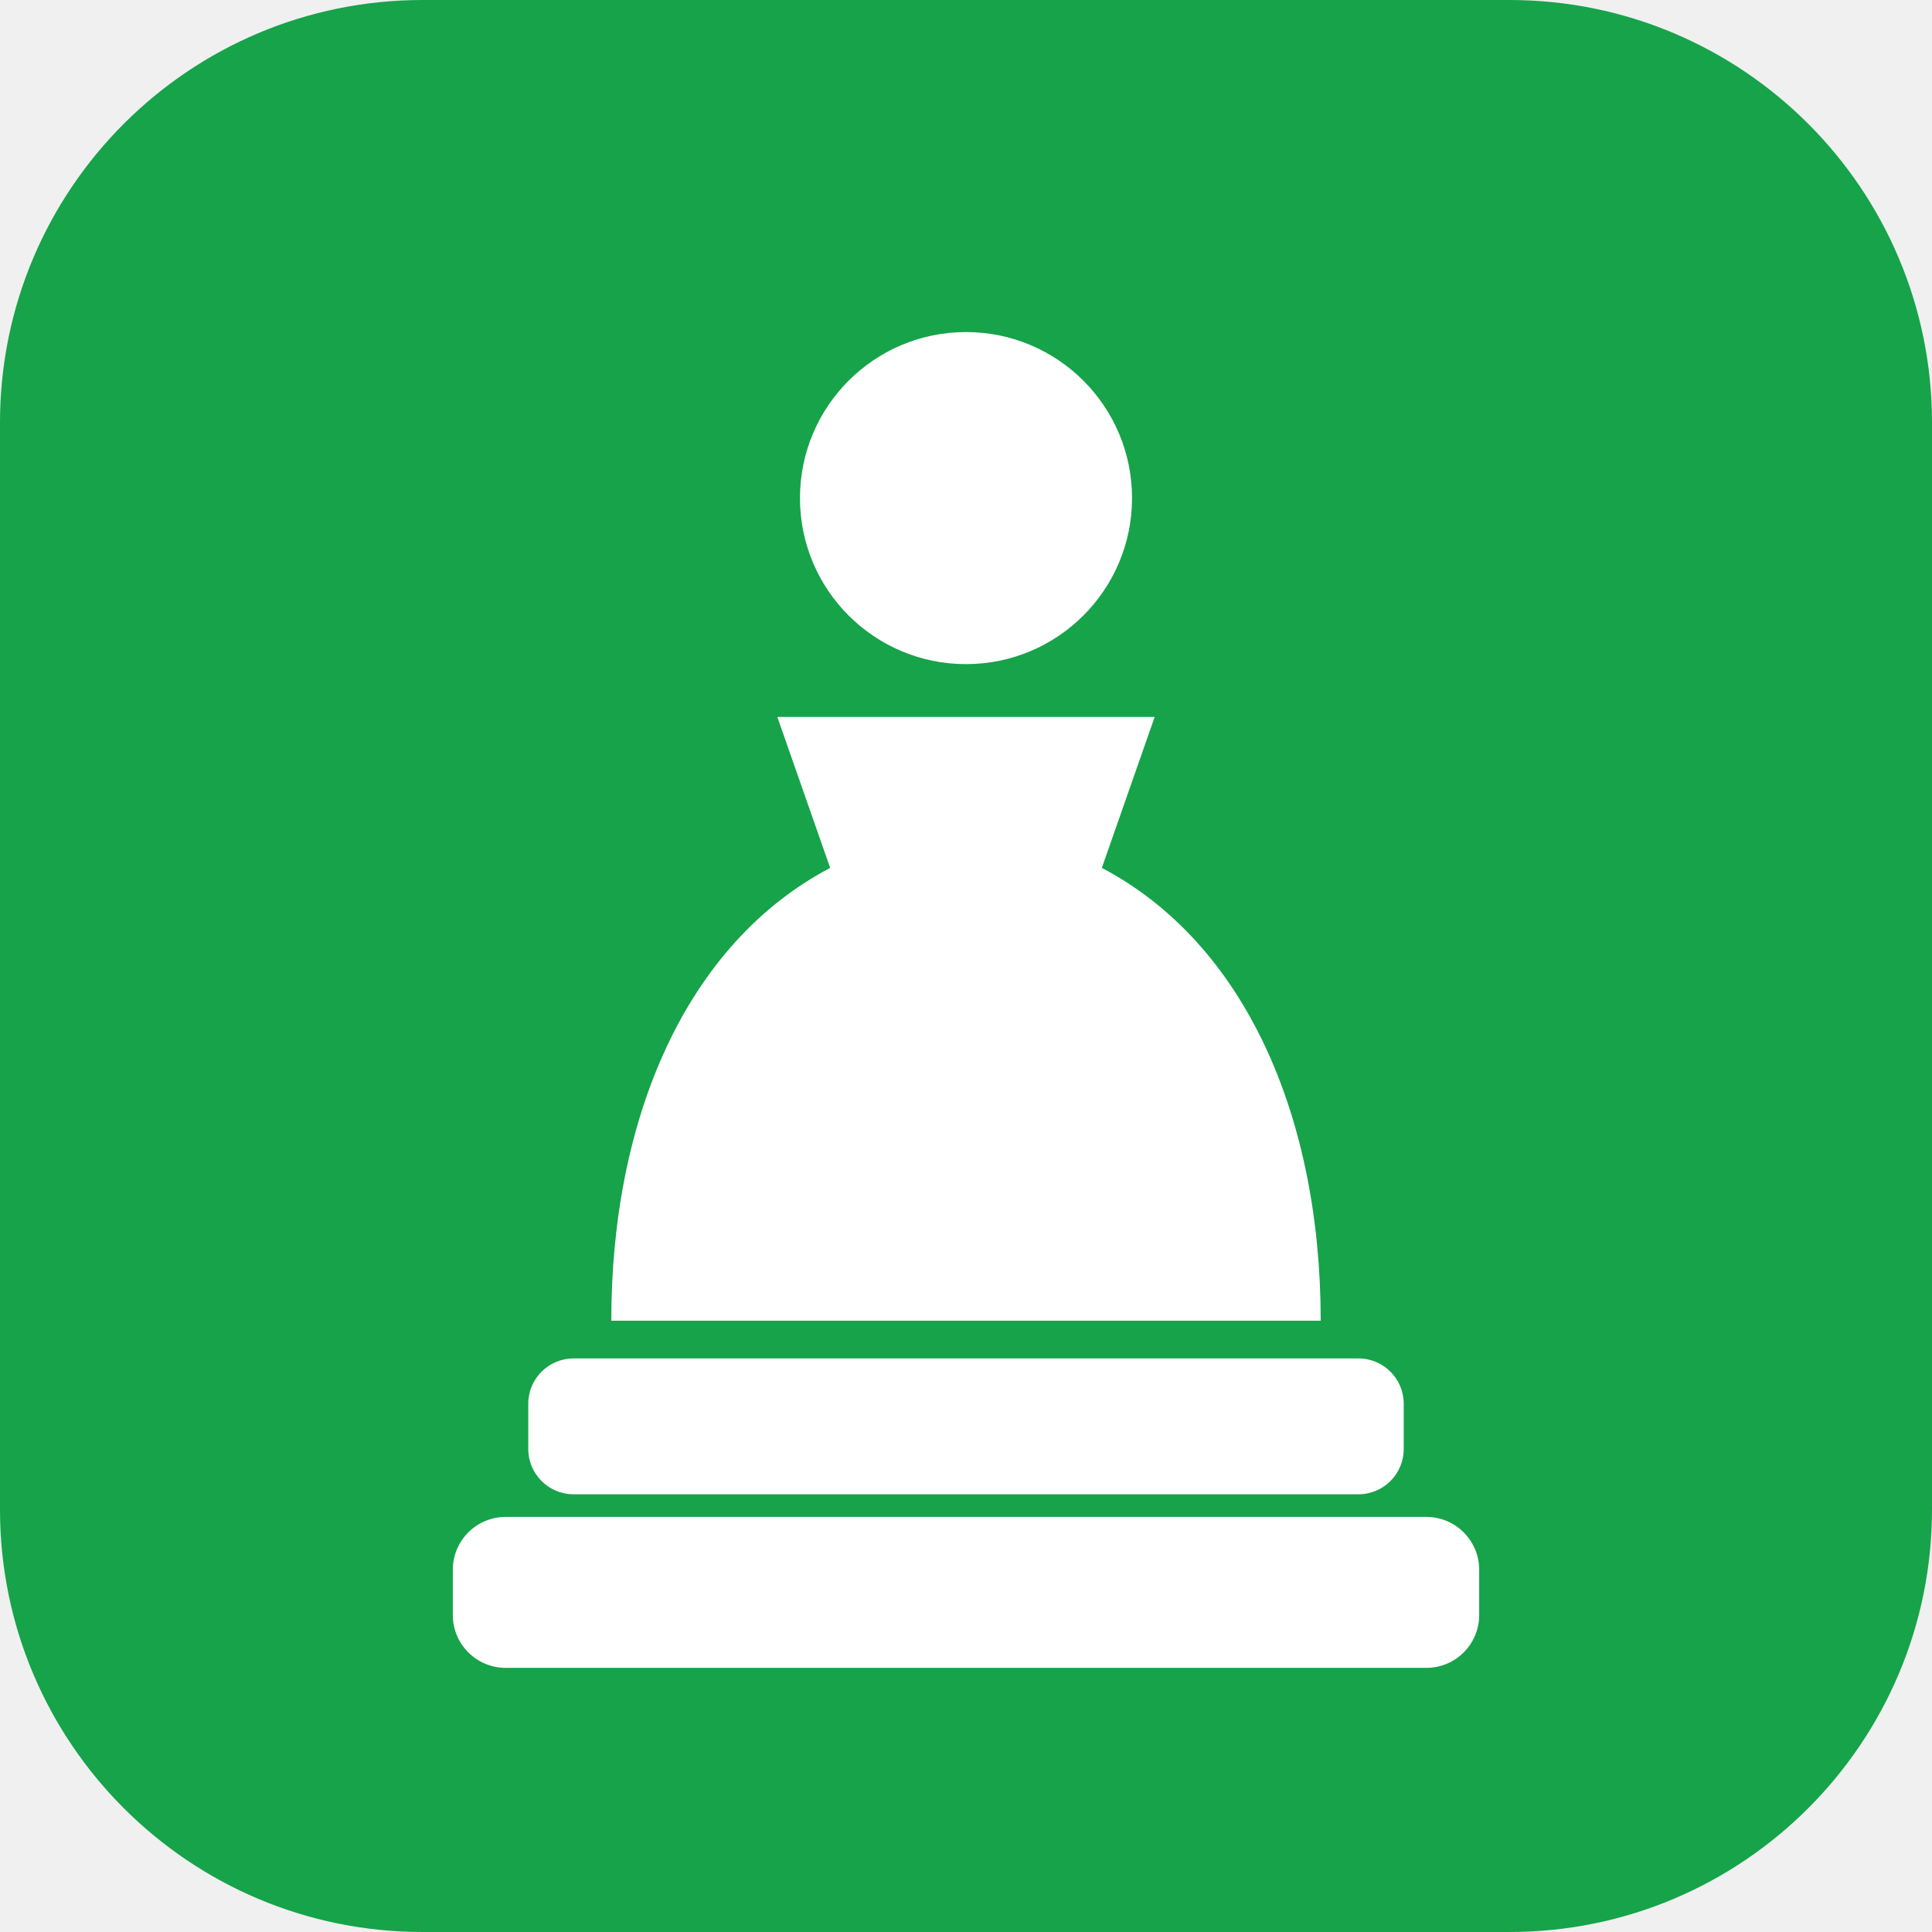
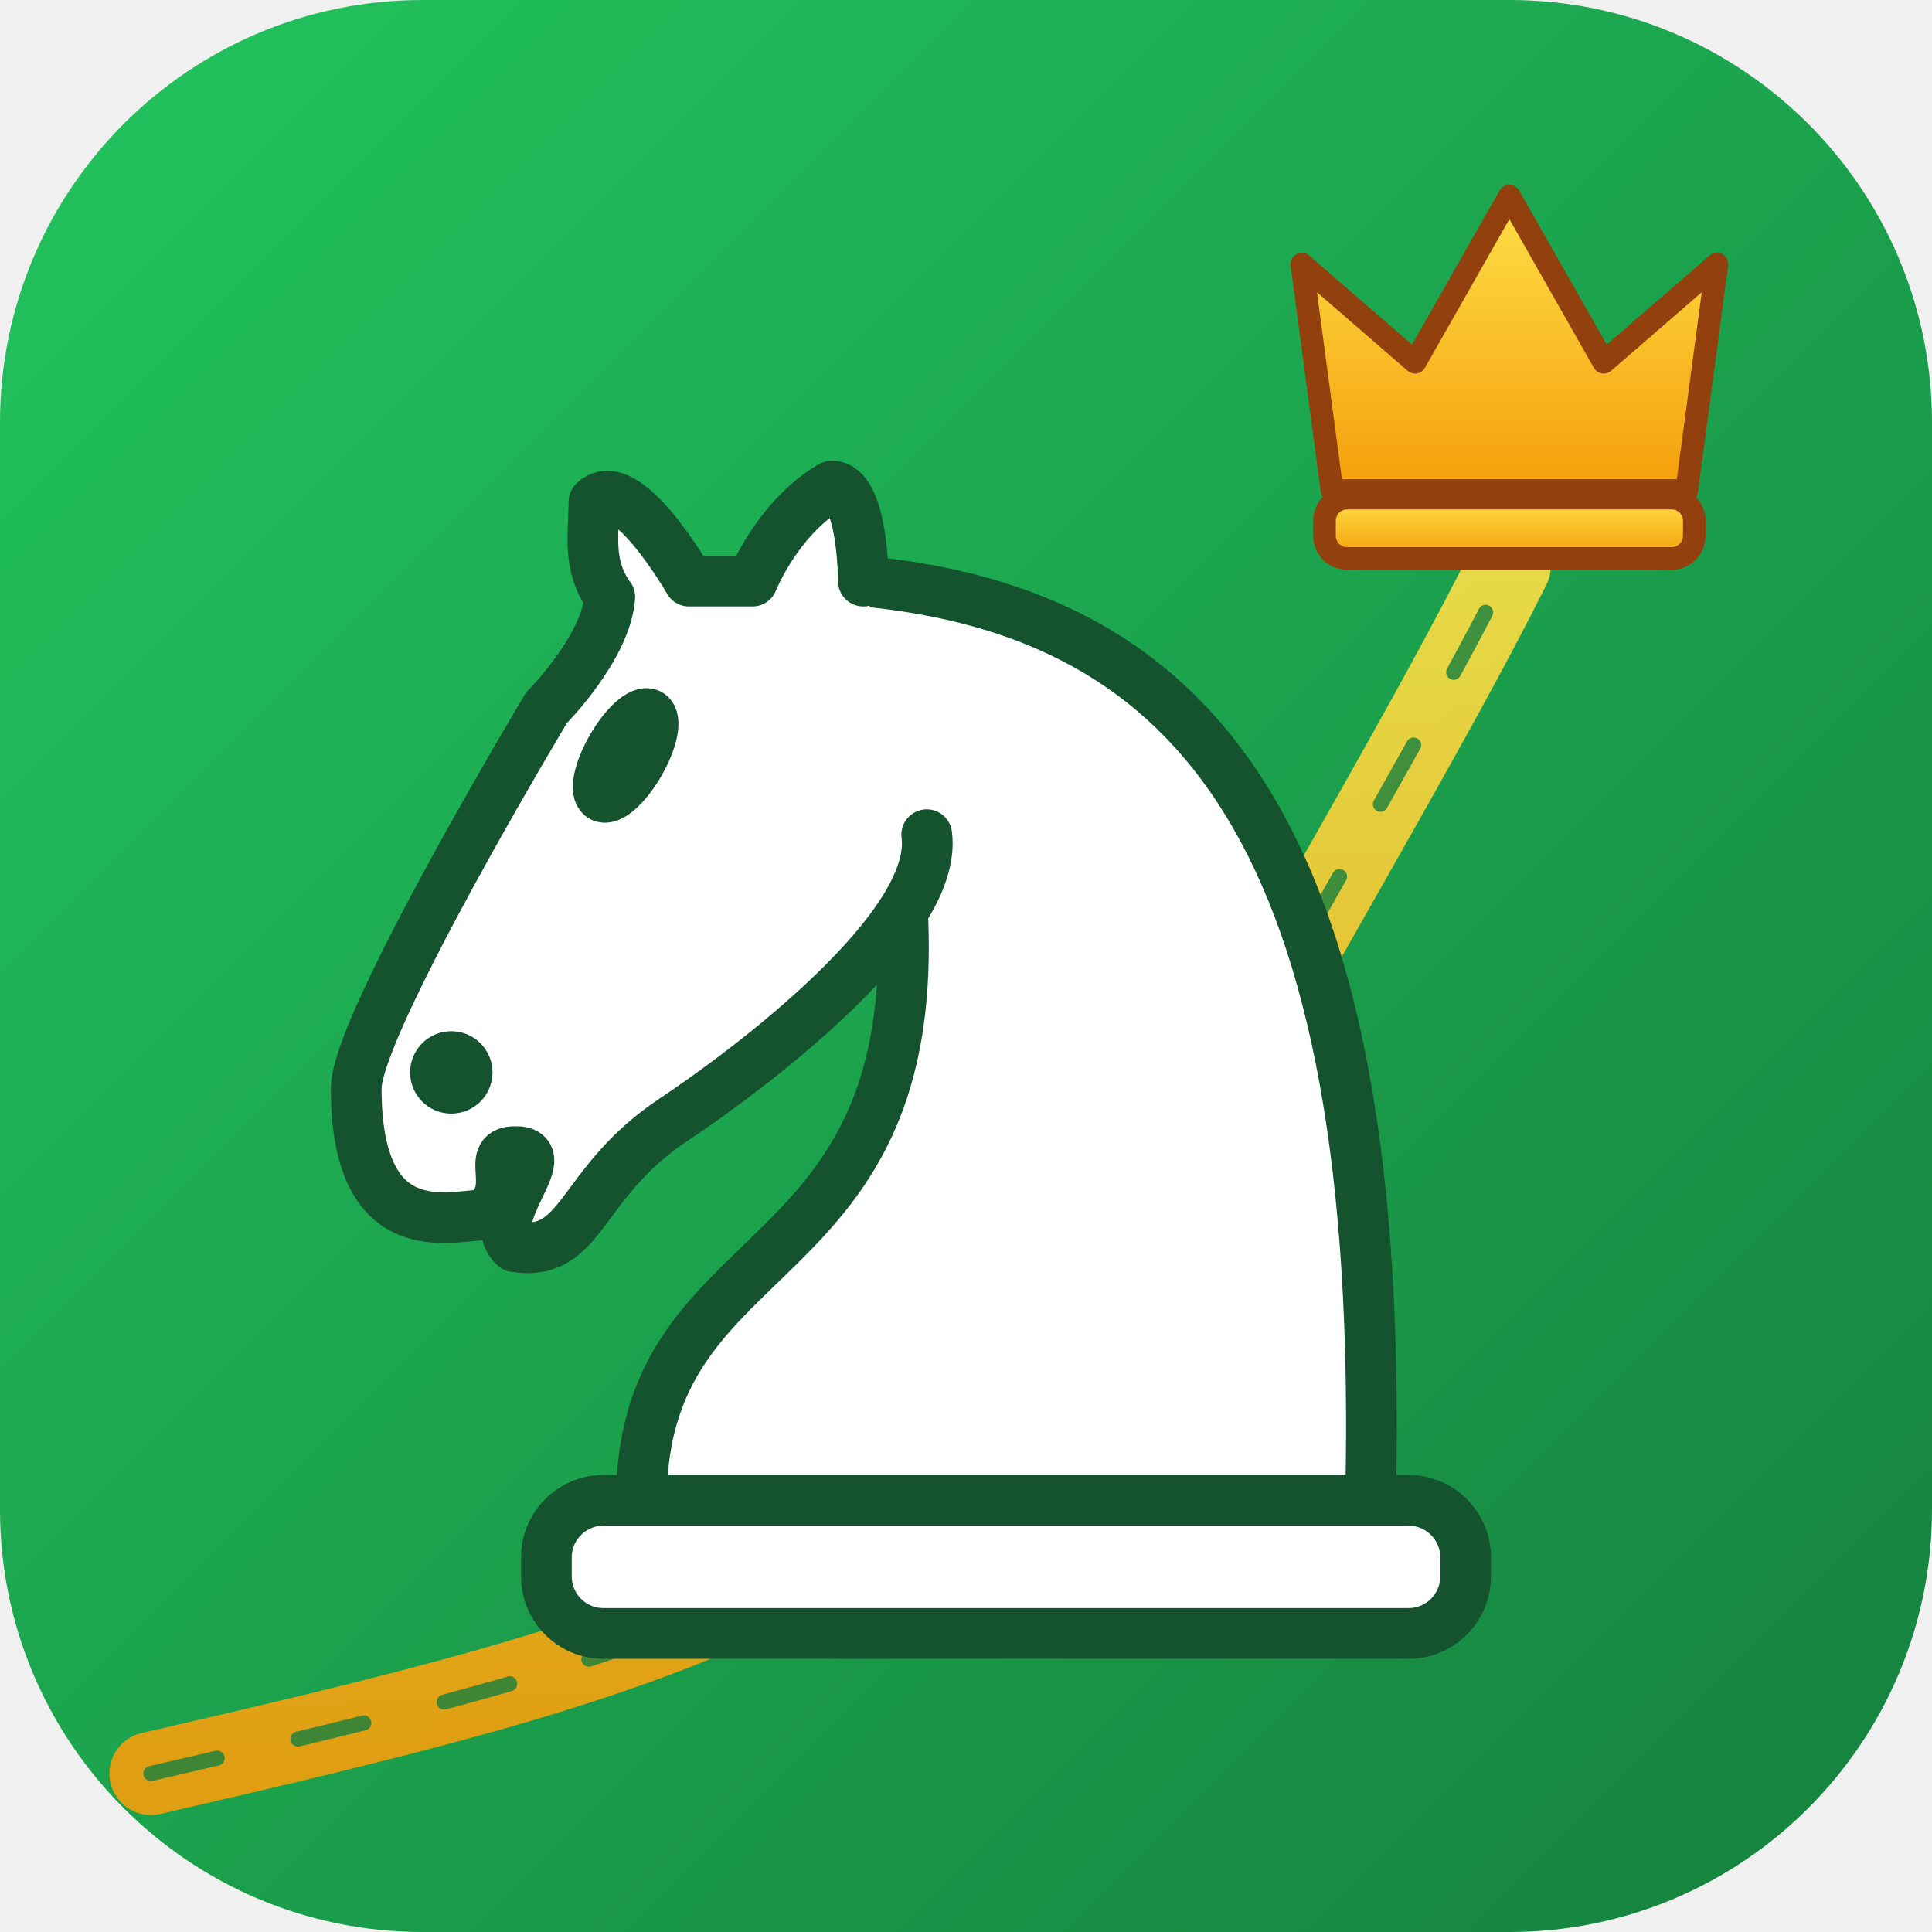
<svg xmlns="http://www.w3.org/2000/svg" viewBox="0 0 512 512">
-   <rect width="512" height="512" rx="112" fill="#16a34a" />
-   <g fill="#ffffff">
-     <circle cx="256" cy="132" r="44" />
-     <path d="M206 190h100l-14 40c38 20 58 66 58 120H162c0-54 20-100 58-120z" />
-     <rect x="140" y="360" width="232" height="36" rx="12" />
-     <rect x="120" y="402" width="272" height="40" rx="14" />
+   <defs>
+     <linearGradient id="bg" x1="0" y1="0" x2="1" y2="1">
+       <stop offset="0" stop-color="#22c55e" />
+       <stop offset="1" stop-color="#15803d" />
+     </linearGradient>
+     <linearGradient id="gold" x1="0" y1="0" x2="0" y2="1">
+       <stop offset="0" stop-color="#fde047" />
+       <stop offset="1" stop-color="#f59e0b" />
+     </linearGradient>
+   </defs>
+   <rect width="512" height="512" rx="112" fill="url(#bg)" />
+   <path d="M40 470 C 170 440, 250 420, 300 330 S 380 190, 400 150" fill="none" stroke="url(#gold)" stroke-width="22" stroke-linecap="round" opacity="0.9" />
+   <path d="M40 470 C 170 440, 250 420, 300 330 S 380 190, 400 150" fill="none" stroke="#15803d" stroke-width="4" stroke-dasharray="18 22" stroke-linecap="round" opacity="0.8" />
+   <g transform="translate(345 52)">
+     <path d="M8 78 L0 18 L30 44 L55 0 L80 44 L110 18 L102 78 Z" fill="url(#gold)" stroke="#92400e" stroke-width="6" stroke-linejoin="round" />
+     <rect x="6" y="80" width="98" height="16" rx="6" fill="url(#gold)" stroke="#92400e" stroke-width="6" />
+   </g>
+   <g transform="translate(44 70) scale(8.4)" stroke="#14532d" stroke-width="1.6" stroke-linecap="round" stroke-linejoin="round" fill-rule="evenodd">
+     <path d="M 22,10 C 32.5,11 38.5,18 38,39 L 15,39 C 15,30 25,32.5 23,18" fill="#ffffff" />
+     <path d="M 24,18 C 24.38,20.91 18.45,25.37 16,27 C 13,29 13.18,31.34 11,31 C 9.958,30.06 12.41,27.96 11,28 C 10,28 11.19,29.23 10,30 C 9,30 5.997,31 6,26 C 6,24 12,14 12,14 C 12,14 13.89,12.1 14,10.5 C 13.27,9.506 13.5,8.5 13.5,7.5 C 14.5,6.5 16.5,10 16.5,10 L 18.5,10 C 18.5,10 19.28,8.008 21,7 C 22,7 22,10 22,10" fill="#ffffff" />
+     <rect x="12" y="39" width="29" height="4.2" rx="1.8" fill="#ffffff" />
+     <path d="M 9.5 25.5 A 0.5 0.5 0 1 1 8.5,25.5 A 0.5 0.5 0 1 1 9.5 25.5 z" fill="#14532d" />
+     <path d="M 15 15.5 A 0.5 1.5 0 1 1 14,15.5 A 0.5 1.5 0 1 1 15 15.5 z" transform="matrix(0.866,0.5,-0.5,0.866,9.693,-5.173)" fill="#14532d" />
  </g>
</svg>
